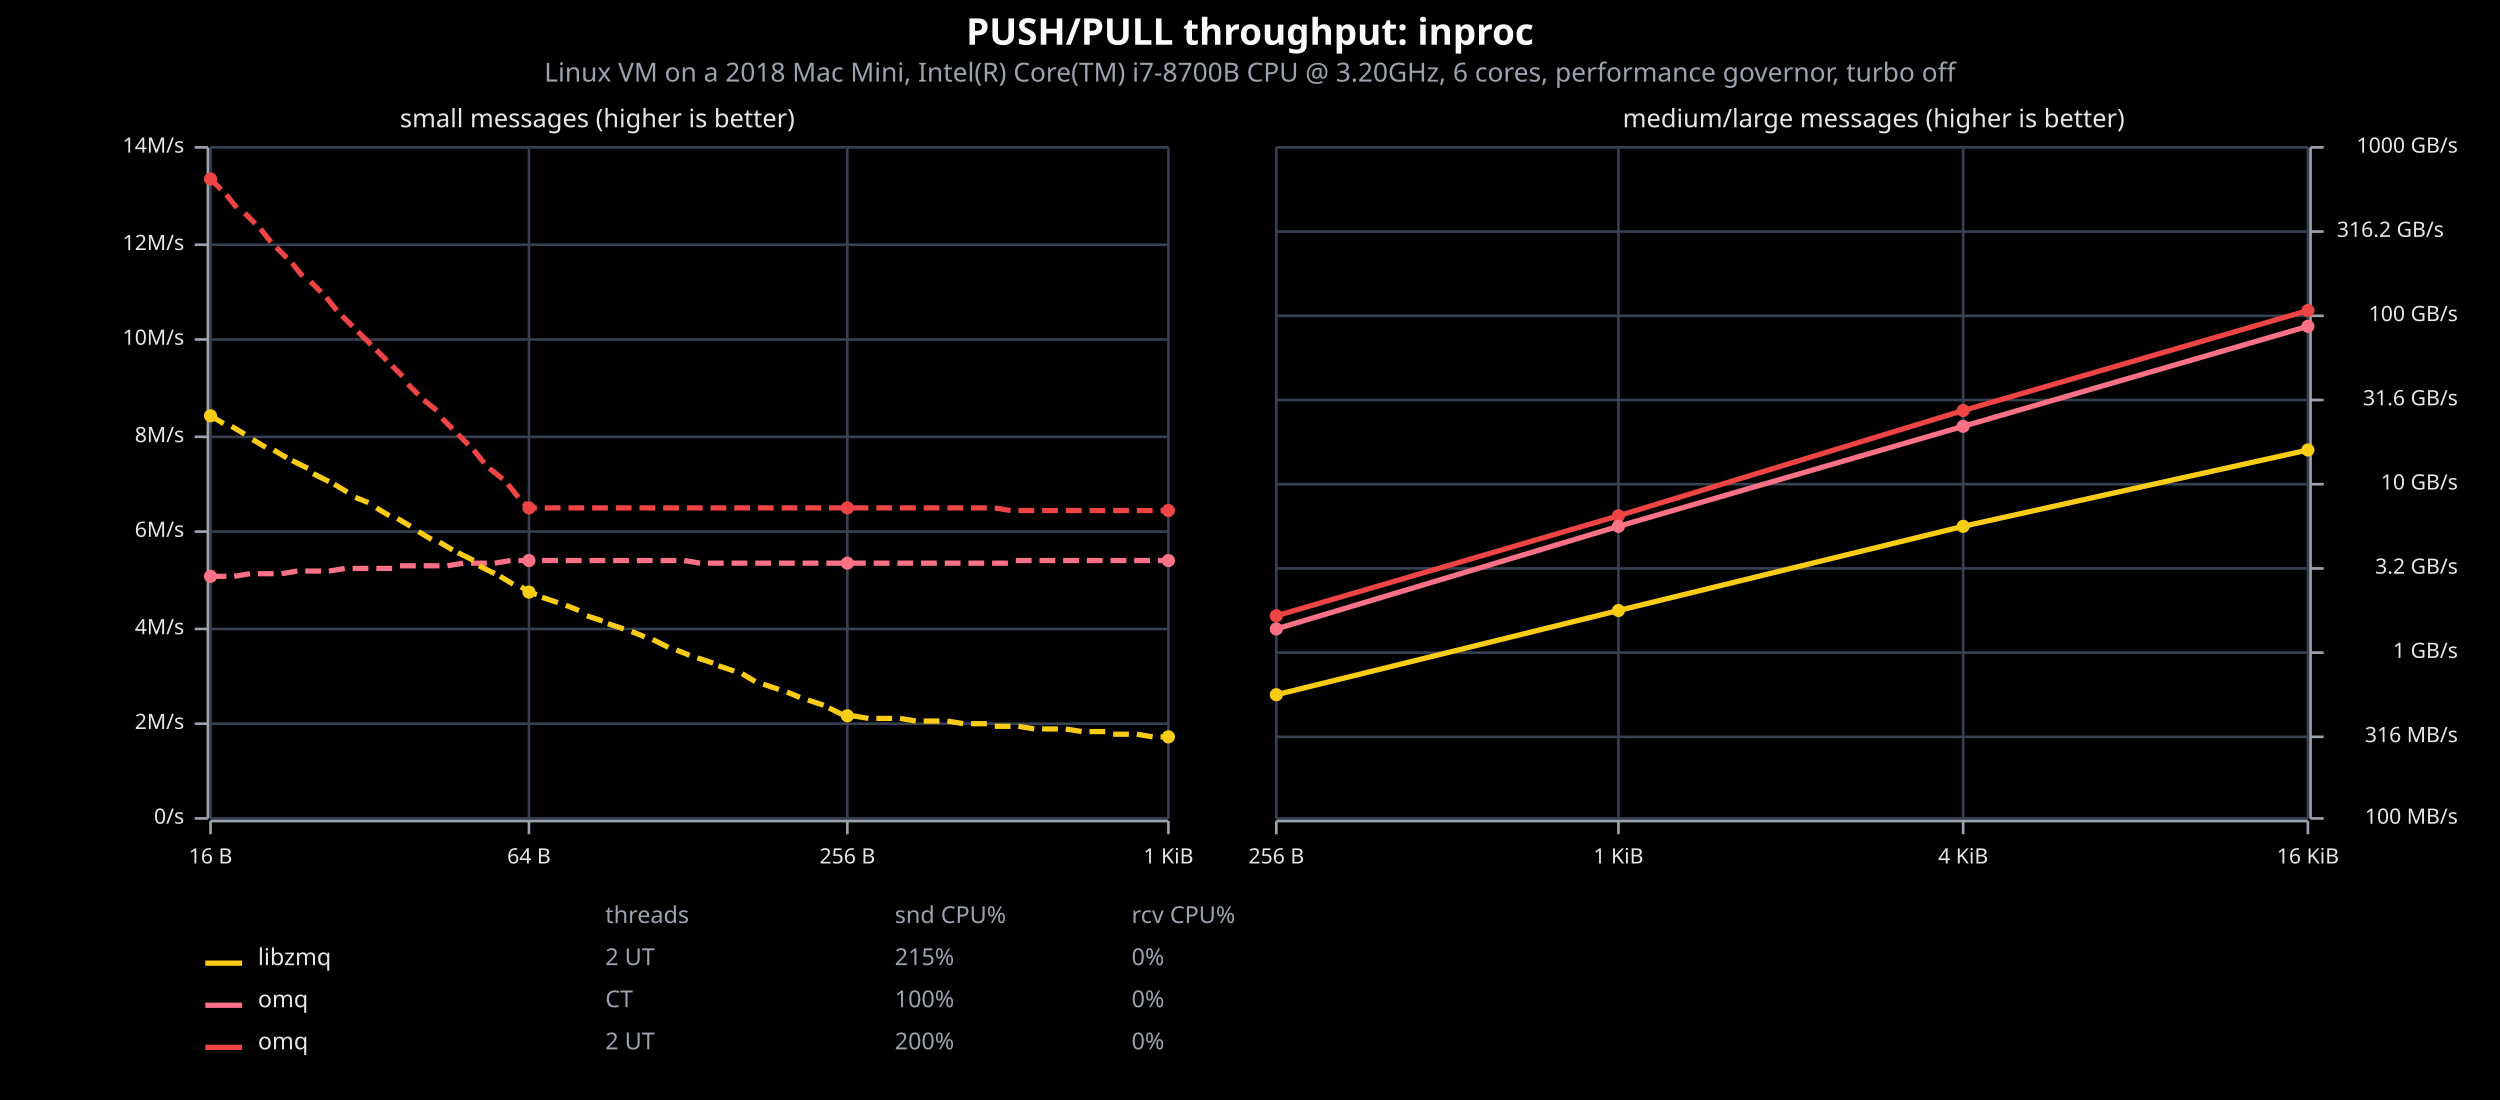
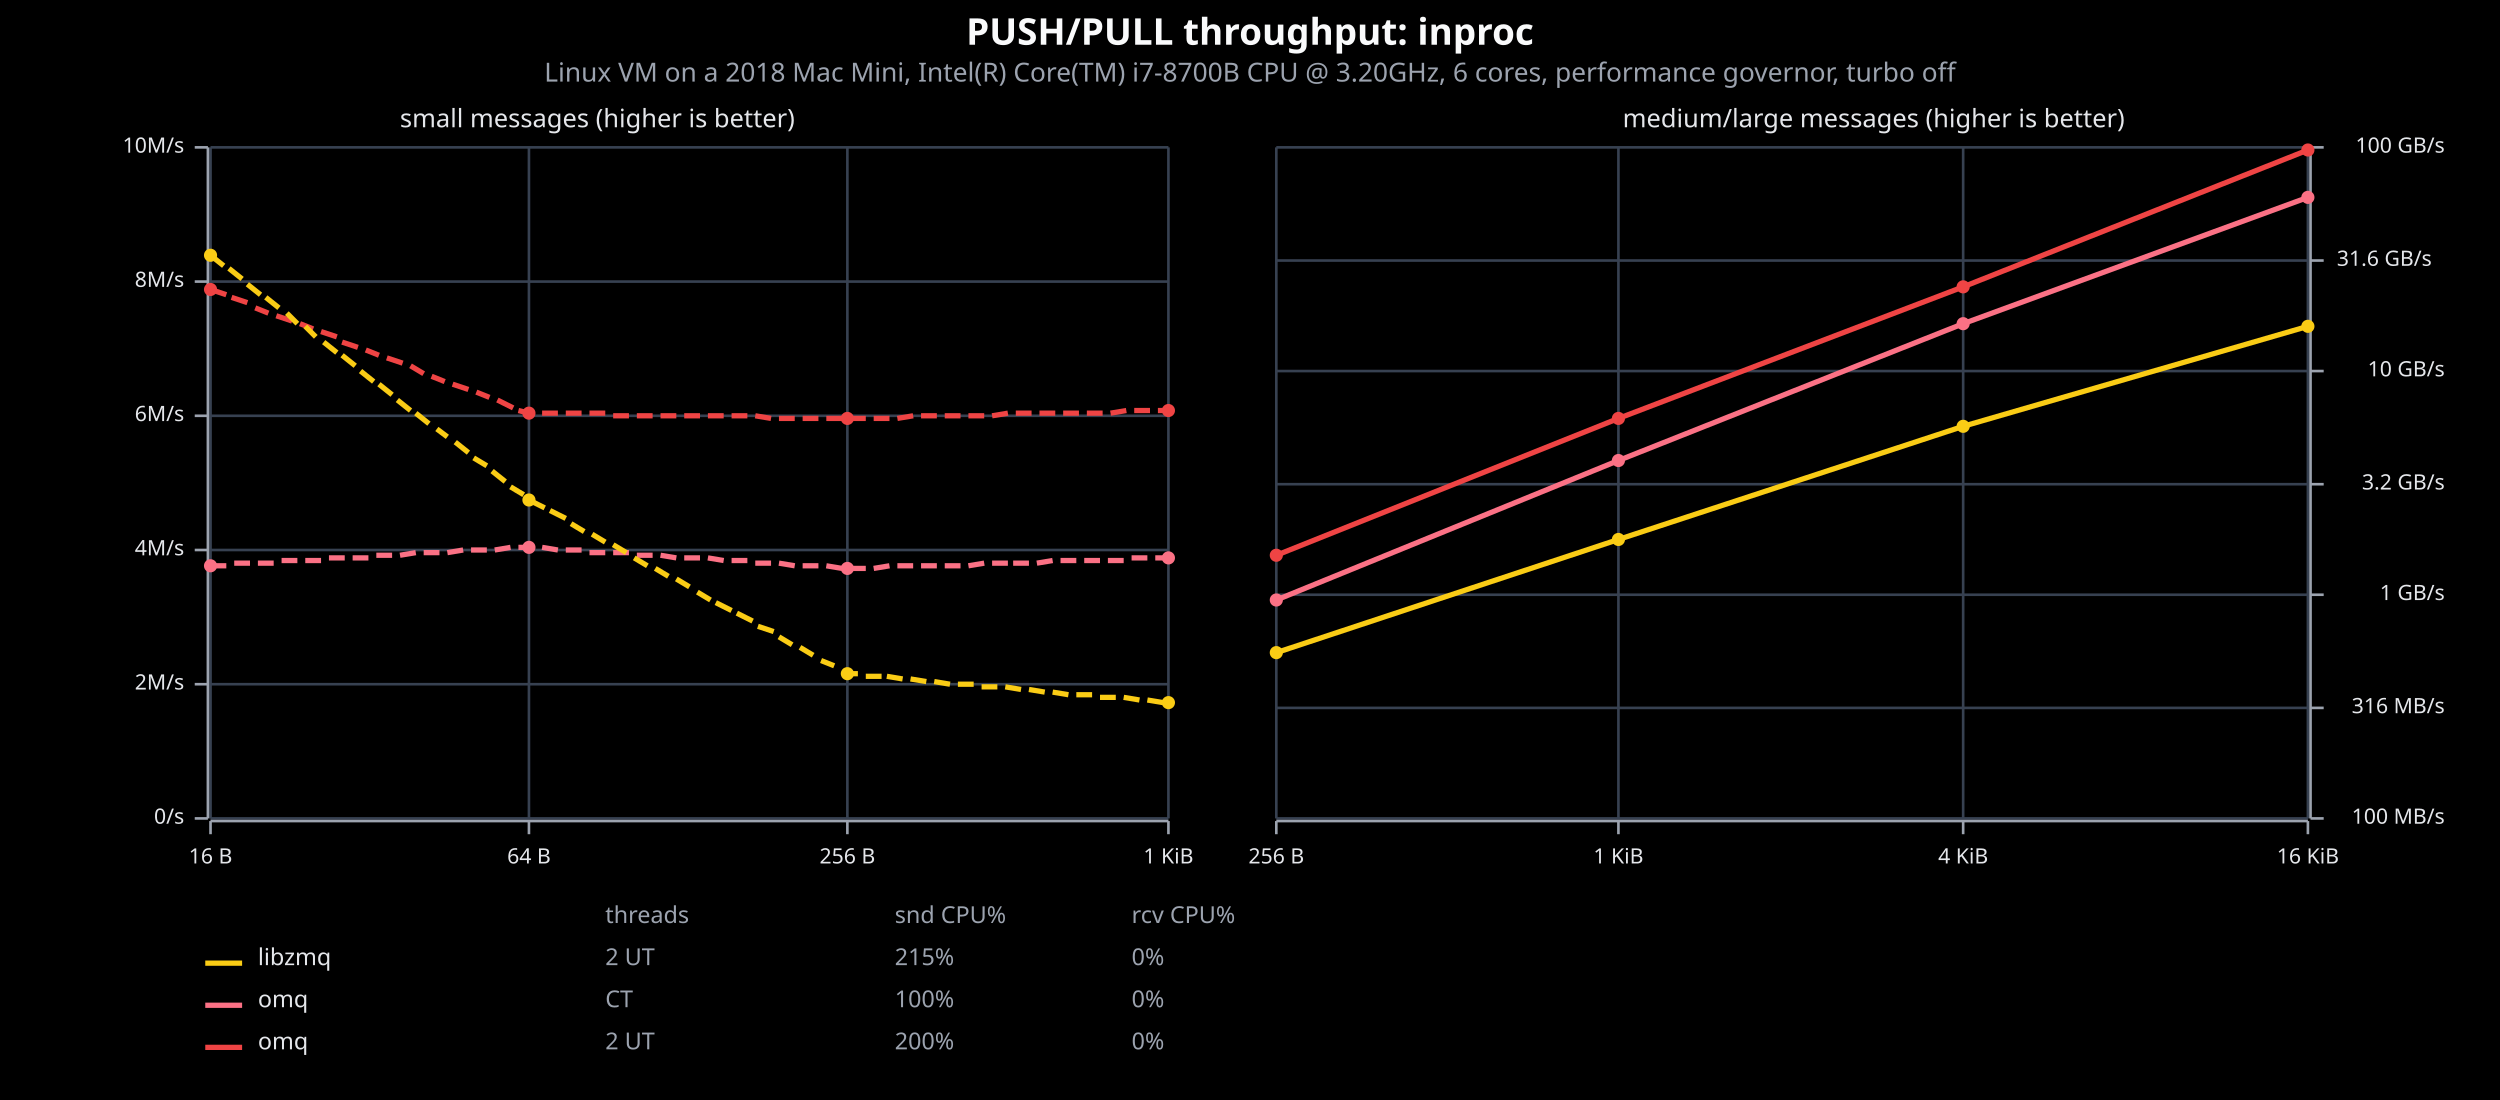
<svg xmlns="http://www.w3.org/2000/svg" viewBox="0 0 950 418" font-family="system-ui, -apple-system, sans-serif">
  <rect x="0" y="0" width="950" height="418" opacity="1" fill="#000000" stroke="none" />
  <text x="475" y="17" text-anchor="middle" font-family="sans-serif" font-size="14" font-weight="bold" fill="#F9FAFB">PUSH/PULL throughput: inproc</text>
  <text x="475" y="31" text-anchor="middle" font-family="sans-serif" font-size="10" fill="#9CA3AF">Linux VM on a 2018 Mac Mini, Intel(R) Core(TM) i7-8700B CPU @ 3.20GHz, 6 cores, performance governor, turbo off</text>
  <text x="227" y="41" dy="0.76em" text-anchor="middle" font-family="sans-serif" font-size="9.677" opacity="1" fill="#E5E7EB">
small messages (higher is better)
</text>
  <line opacity="1" stroke="#374151" stroke-width="1" x1="80" y1="311" x2="80" y2="56" />
  <line opacity="1" stroke="#374151" stroke-width="1" x1="201" y1="311" x2="201" y2="56" />
  <line opacity="1" stroke="#374151" stroke-width="1" x1="322" y1="311" x2="322" y2="56" />
  <line opacity="1" stroke="#374151" stroke-width="1" x1="444" y1="311" x2="444" y2="56" />
  <line opacity="1" stroke="#374151" stroke-width="1" x1="80" y1="311" x2="444" y2="311" />
-   <line opacity="1" stroke="#374151" stroke-width="1" x1="80" y1="275" x2="444" y2="275" />
-   <line opacity="1" stroke="#374151" stroke-width="1" x1="80" y1="239" x2="444" y2="239" />
-   <line opacity="1" stroke="#374151" stroke-width="1" x1="80" y1="202" x2="444" y2="202" />
-   <line opacity="1" stroke="#374151" stroke-width="1" x1="80" y1="166" x2="444" y2="166" />
-   <line opacity="1" stroke="#374151" stroke-width="1" x1="80" y1="129" x2="444" y2="129" />
-   <line opacity="1" stroke="#374151" stroke-width="1" x1="80" y1="93" x2="444" y2="93" />
+   <line opacity="1" stroke="#374151" stroke-width="1" x1="80" y1="260" x2="444" y2="260" />
+   <line opacity="1" stroke="#374151" stroke-width="1" x1="80" y1="209" x2="444" y2="209" />
+   <line opacity="1" stroke="#374151" stroke-width="1" x1="80" y1="158" x2="444" y2="158" />
+   <line opacity="1" stroke="#374151" stroke-width="1" x1="80" y1="107" x2="444" y2="107" />
  <line opacity="1" stroke="#374151" stroke-width="1" x1="80" y1="56" x2="444" y2="56" />
  <polyline fill="none" opacity="1" stroke="#9CA3AF" stroke-width="1" points="79,56 79,311 " />
  <text x="70" y="311" dy="0.5ex" text-anchor="end" font-family="sans-serif" font-size="8.065" opacity="1" fill="#E5E7EB">
0/s
</text>
  <polyline fill="none" opacity="1" stroke="#9CA3AF" stroke-width="1" points="74,311 79,311 " />
-   <text x="70" y="275" dy="0.5ex" text-anchor="end" font-family="sans-serif" font-size="8.065" opacity="1" fill="#E5E7EB">
+   <text x="70" y="260" dy="0.5ex" text-anchor="end" font-family="sans-serif" font-size="8.065" opacity="1" fill="#E5E7EB">
2M/s
</text>
-   <polyline fill="none" opacity="1" stroke="#9CA3AF" stroke-width="1" points="74,275 79,275 " />
-   <text x="70" y="239" dy="0.5ex" text-anchor="end" font-family="sans-serif" font-size="8.065" opacity="1" fill="#E5E7EB">
+   <polyline fill="none" opacity="1" stroke="#9CA3AF" stroke-width="1" points="74,260 79,260 " />
+   <text x="70" y="209" dy="0.5ex" text-anchor="end" font-family="sans-serif" font-size="8.065" opacity="1" fill="#E5E7EB">
4M/s
</text>
-   <polyline fill="none" opacity="1" stroke="#9CA3AF" stroke-width="1" points="74,239 79,239 " />
-   <text x="70" y="202" dy="0.5ex" text-anchor="end" font-family="sans-serif" font-size="8.065" opacity="1" fill="#E5E7EB">
+   <polyline fill="none" opacity="1" stroke="#9CA3AF" stroke-width="1" points="74,209 79,209 " />
+   <text x="70" y="158" dy="0.5ex" text-anchor="end" font-family="sans-serif" font-size="8.065" opacity="1" fill="#E5E7EB">
6M/s
</text>
-   <polyline fill="none" opacity="1" stroke="#9CA3AF" stroke-width="1" points="74,202 79,202 " />
-   <text x="70" y="166" dy="0.5ex" text-anchor="end" font-family="sans-serif" font-size="8.065" opacity="1" fill="#E5E7EB">
+   <polyline fill="none" opacity="1" stroke="#9CA3AF" stroke-width="1" points="74,158 79,158 " />
+   <text x="70" y="107" dy="0.5ex" text-anchor="end" font-family="sans-serif" font-size="8.065" opacity="1" fill="#E5E7EB">
8M/s
</text>
-   <polyline fill="none" opacity="1" stroke="#9CA3AF" stroke-width="1" points="74,166 79,166 " />
-   <text x="70" y="129" dy="0.5ex" text-anchor="end" font-family="sans-serif" font-size="8.065" opacity="1" fill="#E5E7EB">
+   <polyline fill="none" opacity="1" stroke="#9CA3AF" stroke-width="1" points="74,107 79,107 " />
+   <text x="70" y="56" dy="0.5ex" text-anchor="end" font-family="sans-serif" font-size="8.065" opacity="1" fill="#E5E7EB">
10M/s
- </text>
-   <polyline fill="none" opacity="1" stroke="#9CA3AF" stroke-width="1" points="74,129 79,129 " />
-   <text x="70" y="93" dy="0.5ex" text-anchor="end" font-family="sans-serif" font-size="8.065" opacity="1" fill="#E5E7EB">
- 12M/s
- </text>
-   <polyline fill="none" opacity="1" stroke="#9CA3AF" stroke-width="1" points="74,93 79,93 " />
-   <text x="70" y="56" dy="0.5ex" text-anchor="end" font-family="sans-serif" font-size="8.065" opacity="1" fill="#E5E7EB">
- 14M/s
</text>
  <polyline fill="none" opacity="1" stroke="#9CA3AF" stroke-width="1" points="74,56 79,56 " />
  <polyline fill="none" opacity="1" stroke="#9CA3AF" stroke-width="1" points="80,312 444,312 " />
  <text x="80" y="322" dy="0.76em" text-anchor="middle" font-family="sans-serif" font-size="8.065" opacity="1" fill="#E5E7EB">
16 B
</text>
  <polyline fill="none" opacity="1" stroke="#9CA3AF" stroke-width="1" points="80,312 80,317 " />
  <text x="201" y="322" dy="0.76em" text-anchor="middle" font-family="sans-serif" font-size="8.065" opacity="1" fill="#E5E7EB">
64 B
</text>
  <polyline fill="none" opacity="1" stroke="#9CA3AF" stroke-width="1" points="201,312 201,317 " />
  <text x="322" y="322" dy="0.76em" text-anchor="middle" font-family="sans-serif" font-size="8.065" opacity="1" fill="#E5E7EB">
256 B
</text>
  <polyline fill="none" opacity="1" stroke="#9CA3AF" stroke-width="1" points="322,312 322,317 " />
  <text x="444" y="322" dy="0.76em" text-anchor="middle" font-family="sans-serif" font-size="8.065" opacity="1" fill="#E5E7EB">
1 KiB
</text>
  <polyline fill="none" opacity="1" stroke="#9CA3AF" stroke-width="1" points="444,312 444,317 " />
-   <polyline fill="none" opacity="1" stroke="#EF4444" stroke-width="2" points="80,68 84,72 " />
-   <polyline fill="none" opacity="1" stroke="#EF4444" stroke-width="2" points="86,74 90,79 " />
-   <polyline fill="none" opacity="1" stroke="#EF4444" stroke-width="2" points="93,81 97,85 " />
-   <polyline fill="none" opacity="1" stroke="#EF4444" stroke-width="2" points="99,87 103,92 " />
-   <polyline fill="none" opacity="1" stroke="#EF4444" stroke-width="2" points="105,94 109,98 " />
-   <polyline fill="none" opacity="1" stroke="#EF4444" stroke-width="2" points="111,100 115,105 " />
-   <polyline fill="none" opacity="1" stroke="#EF4444" stroke-width="2" points="118,107 122,111 " />
-   <polyline fill="none" opacity="1" stroke="#EF4444" stroke-width="2" points="124,113 128,118 " />
-   <polyline fill="none" opacity="1" stroke="#EF4444" stroke-width="2" points="130,120 134,124 " />
-   <polyline fill="none" opacity="1" stroke="#EF4444" stroke-width="2" points="136,126 141,131 " />
-   <polyline fill="none" opacity="1" stroke="#EF4444" stroke-width="2" points="143,133 147,137 " />
-   <polyline fill="none" opacity="1" stroke="#EF4444" stroke-width="2" points="149,139 153,143 " />
-   <polyline fill="none" opacity="1" stroke="#EF4444" stroke-width="2" points="155,146 159,150 " />
-   <polyline fill="none" opacity="1" stroke="#EF4444" stroke-width="2" points="161,152 166,156 " />
-   <polyline fill="none" opacity="1" stroke="#EF4444" stroke-width="2" points="168,159 172,163 " />
-   <polyline fill="none" opacity="1" stroke="#EF4444" stroke-width="2" points="174,165 178,169 " />
-   <polyline fill="none" opacity="1" stroke="#EF4444" stroke-width="2" points="180,171 184,176 " />
-   <polyline fill="none" opacity="1" stroke="#EF4444" stroke-width="2" points="186,178 191,182 " />
-   <polyline fill="none" opacity="1" stroke="#EF4444" stroke-width="2" points="193,184 197,189 " />
-   <polyline fill="none" opacity="1" stroke="#EF4444" stroke-width="2" points="199,191 201,193 204,193 " />
-   <polyline fill="none" opacity="1" stroke="#EF4444" stroke-width="2" points="207,193 213,193 " />
-   <polyline fill="none" opacity="1" stroke="#EF4444" stroke-width="2" points="216,193 222,193 " />
-   <polyline fill="none" opacity="1" stroke="#EF4444" stroke-width="2" points="225,193 231,193 " />
-   <polyline fill="none" opacity="1" stroke="#EF4444" stroke-width="2" points="234,193 240,193 " />
-   <polyline fill="none" opacity="1" stroke="#EF4444" stroke-width="2" points="243,193 249,193 " />
-   <polyline fill="none" opacity="1" stroke="#EF4444" stroke-width="2" points="252,193 258,193 " />
-   <polyline fill="none" opacity="1" stroke="#EF4444" stroke-width="2" points="261,193 267,193 " />
-   <polyline fill="none" opacity="1" stroke="#EF4444" stroke-width="2" points="270,193 276,193 " />
-   <polyline fill="none" opacity="1" stroke="#EF4444" stroke-width="2" points="279,193 285,193 " />
-   <polyline fill="none" opacity="1" stroke="#EF4444" stroke-width="2" points="288,193 294,193 " />
-   <polyline fill="none" opacity="1" stroke="#EF4444" stroke-width="2" points="297,193 303,193 " />
-   <polyline fill="none" opacity="1" stroke="#EF4444" stroke-width="2" points="306,193 312,193 " />
-   <polyline fill="none" opacity="1" stroke="#EF4444" stroke-width="2" points="315,193 321,193 " />
-   <polyline fill="none" opacity="1" stroke="#EF4444" stroke-width="2" points="324,193 330,193 " />
-   <polyline fill="none" opacity="1" stroke="#EF4444" stroke-width="2" points="333,193 339,193 " />
-   <polyline fill="none" opacity="1" stroke="#EF4444" stroke-width="2" points="342,193 348,193 " />
-   <polyline fill="none" opacity="1" stroke="#EF4444" stroke-width="2" points="351,193 357,193 " />
-   <polyline fill="none" opacity="1" stroke="#EF4444" stroke-width="2" points="360,193 366,193 " />
-   <polyline fill="none" opacity="1" stroke="#EF4444" stroke-width="2" points="369,193 375,193 " />
-   <polyline fill="none" opacity="1" stroke="#EF4444" stroke-width="2" points="378,193 384,194 " />
-   <polyline fill="none" opacity="1" stroke="#EF4444" stroke-width="2" points="387,194 393,194 " />
-   <polyline fill="none" opacity="1" stroke="#EF4444" stroke-width="2" points="396,194 402,194 " />
-   <polyline fill="none" opacity="1" stroke="#EF4444" stroke-width="2" points="405,194 411,194 " />
-   <polyline fill="none" opacity="1" stroke="#EF4444" stroke-width="2" points="414,194 420,194 " />
-   <polyline fill="none" opacity="1" stroke="#EF4444" stroke-width="2" points="423,194 429,194 " />
-   <polyline fill="none" opacity="1" stroke="#EF4444" stroke-width="2" points="432,194 438,194 " />
-   <polyline fill="none" opacity="1" stroke="#EF4444" stroke-width="2" points="441,194 444,194 " />
-   <circle cx="80" cy="68" r="2.5" opacity="1" fill="#EF4444" stroke="none" stroke-width="1" />
-   <circle cx="201" cy="193" r="2.5" opacity="1" fill="#EF4444" stroke="none" stroke-width="1" />
-   <circle cx="322" cy="193" r="2.5" opacity="1" fill="#EF4444" stroke="none" stroke-width="1" />
-   <circle cx="444" cy="194" r="2.5" opacity="1" fill="#EF4444" stroke="none" stroke-width="1" />
-   <polyline fill="none" opacity="1" stroke="#FB7185" stroke-width="2" points="80,219 86,219 " />
-   <polyline fill="none" opacity="1" stroke="#FB7185" stroke-width="2" points="89,219 95,218 " />
-   <polyline fill="none" opacity="1" stroke="#FB7185" stroke-width="2" points="98,218 104,218 " />
-   <polyline fill="none" opacity="1" stroke="#FB7185" stroke-width="2" points="107,218 113,217 " />
-   <polyline fill="none" opacity="1" stroke="#FB7185" stroke-width="2" points="116,217 122,217 " />
-   <polyline fill="none" opacity="1" stroke="#FB7185" stroke-width="2" points="125,217 131,216 " />
-   <polyline fill="none" opacity="1" stroke="#FB7185" stroke-width="2" points="134,216 140,216 " />
-   <polyline fill="none" opacity="1" stroke="#FB7185" stroke-width="2" points="143,216 149,216 " />
-   <polyline fill="none" opacity="1" stroke="#FB7185" stroke-width="2" points="152,215 158,215 " />
-   <polyline fill="none" opacity="1" stroke="#FB7185" stroke-width="2" points="161,215 167,215 " />
-   <polyline fill="none" opacity="1" stroke="#FB7185" stroke-width="2" points="170,215 176,214 " />
-   <polyline fill="none" opacity="1" stroke="#FB7185" stroke-width="2" points="179,214 185,214 " />
-   <polyline fill="none" opacity="1" stroke="#FB7185" stroke-width="2" points="188,214 194,213 " />
-   <polyline fill="none" opacity="1" stroke="#FB7185" stroke-width="2" points="197,213 201,213 203,213 " />
-   <polyline fill="none" opacity="1" stroke="#FB7185" stroke-width="2" points="206,213 212,213 " />
-   <polyline fill="none" opacity="1" stroke="#FB7185" stroke-width="2" points="215,213 221,213 " />
-   <polyline fill="none" opacity="1" stroke="#FB7185" stroke-width="2" points="224,213 230,213 " />
-   <polyline fill="none" opacity="1" stroke="#FB7185" stroke-width="2" points="233,213 239,213 " />
-   <polyline fill="none" opacity="1" stroke="#FB7185" stroke-width="2" points="242,213 248,213 " />
-   <polyline fill="none" opacity="1" stroke="#FB7185" stroke-width="2" points="251,213 257,213 " />
-   <polyline fill="none" opacity="1" stroke="#FB7185" stroke-width="2" points="260,213 266,214 " />
-   <polyline fill="none" opacity="1" stroke="#FB7185" stroke-width="2" points="269,214 275,214 " />
-   <polyline fill="none" opacity="1" stroke="#FB7185" stroke-width="2" points="278,214 284,214 " />
+   <polyline fill="none" opacity="1" stroke="#EF4444" stroke-width="2" points="80,110 86,112 " />
+   <polyline fill="none" opacity="1" stroke="#EF4444" stroke-width="2" points="88,113 94,115 " />
+   <polyline fill="none" opacity="1" stroke="#EF4444" stroke-width="2" points="97,117 102,119 " />
+   <polyline fill="none" opacity="1" stroke="#EF4444" stroke-width="2" points="105,120 111,122 " />
+   <polyline fill="none" opacity="1" stroke="#EF4444" stroke-width="2" points="114,123 119,125 " />
+   <polyline fill="none" opacity="1" stroke="#EF4444" stroke-width="2" points="122,126 128,128 " />
+   <polyline fill="none" opacity="1" stroke="#EF4444" stroke-width="2" points="130,130 136,132 " />
+   <polyline fill="none" opacity="1" stroke="#EF4444" stroke-width="2" points="139,133 144,135 " />
+   <polyline fill="none" opacity="1" stroke="#EF4444" stroke-width="2" points="147,136 153,138 " />
+   <polyline fill="none" opacity="1" stroke="#EF4444" stroke-width="2" points="156,139 161,142 " />
+   <polyline fill="none" opacity="1" stroke="#EF4444" stroke-width="2" points="164,143 169,145 " />
+   <polyline fill="none" opacity="1" stroke="#EF4444" stroke-width="2" points="172,146 178,148 " />
+   <polyline fill="none" opacity="1" stroke="#EF4444" stroke-width="2" points="181,149 186,151 " />
+   <polyline fill="none" opacity="1" stroke="#EF4444" stroke-width="2" points="189,152 195,155 " />
+   <polyline fill="none" opacity="1" stroke="#EF4444" stroke-width="2" points="197,156 201,157 203,157 " />
+   <polyline fill="none" opacity="1" stroke="#EF4444" stroke-width="2" points="206,157 212,157 " />
+   <polyline fill="none" opacity="1" stroke="#EF4444" stroke-width="2" points="215,157 221,157 " />
+   <polyline fill="none" opacity="1" stroke="#EF4444" stroke-width="2" points="224,157 230,157 " />
+   <polyline fill="none" opacity="1" stroke="#EF4444" stroke-width="2" points="233,158 239,158 " />
+   <polyline fill="none" opacity="1" stroke="#EF4444" stroke-width="2" points="242,158 248,158 " />
+   <polyline fill="none" opacity="1" stroke="#EF4444" stroke-width="2" points="251,158 257,158 " />
+   <polyline fill="none" opacity="1" stroke="#EF4444" stroke-width="2" points="260,158 266,158 " />
+   <polyline fill="none" opacity="1" stroke="#EF4444" stroke-width="2" points="269,158 275,158 " />
+   <polyline fill="none" opacity="1" stroke="#EF4444" stroke-width="2" points="278,158 284,158 " />
+   <polyline fill="none" opacity="1" stroke="#EF4444" stroke-width="2" points="287,158 293,159 " />
+   <polyline fill="none" opacity="1" stroke="#EF4444" stroke-width="2" points="296,159 302,159 " />
+   <polyline fill="none" opacity="1" stroke="#EF4444" stroke-width="2" points="305,159 311,159 " />
+   <polyline fill="none" opacity="1" stroke="#EF4444" stroke-width="2" points="314,159 320,159 " />
+   <polyline fill="none" opacity="1" stroke="#EF4444" stroke-width="2" points="323,159 329,159 " />
+   <polyline fill="none" opacity="1" stroke="#EF4444" stroke-width="2" points="332,159 338,159 " />
+   <polyline fill="none" opacity="1" stroke="#EF4444" stroke-width="2" points="341,159 347,158 " />
+   <polyline fill="none" opacity="1" stroke="#EF4444" stroke-width="2" points="350,158 356,158 " />
+   <polyline fill="none" opacity="1" stroke="#EF4444" stroke-width="2" points="359,158 365,158 " />
+   <polyline fill="none" opacity="1" stroke="#EF4444" stroke-width="2" points="368,158 374,158 " />
+   <polyline fill="none" opacity="1" stroke="#EF4444" stroke-width="2" points="377,158 383,157 " />
+   <polyline fill="none" opacity="1" stroke="#EF4444" stroke-width="2" points="386,157 392,157 " />
+   <polyline fill="none" opacity="1" stroke="#EF4444" stroke-width="2" points="395,157 401,157 " />
+   <polyline fill="none" opacity="1" stroke="#EF4444" stroke-width="2" points="404,157 410,157 " />
+   <polyline fill="none" opacity="1" stroke="#EF4444" stroke-width="2" points="413,157 419,157 " />
+   <polyline fill="none" opacity="1" stroke="#EF4444" stroke-width="2" points="422,157 428,156 " />
+   <polyline fill="none" opacity="1" stroke="#EF4444" stroke-width="2" points="431,156 437,156 " />
+   <polyline fill="none" opacity="1" stroke="#EF4444" stroke-width="2" points="440,156 444,156 " />
+   <circle cx="80" cy="110" r="2.5" opacity="1" fill="#EF4444" stroke="none" stroke-width="1" />
+   <circle cx="201" cy="157" r="2.5" opacity="1" fill="#EF4444" stroke="none" stroke-width="1" />
+   <circle cx="322" cy="159" r="2.5" opacity="1" fill="#EF4444" stroke="none" stroke-width="1" />
+   <circle cx="444" cy="156" r="2.5" opacity="1" fill="#EF4444" stroke="none" stroke-width="1" />
+   <polyline fill="none" opacity="1" stroke="#FB7185" stroke-width="2" points="80,215 86,215 " />
+   <polyline fill="none" opacity="1" stroke="#FB7185" stroke-width="2" points="89,214 95,214 " />
+   <polyline fill="none" opacity="1" stroke="#FB7185" stroke-width="2" points="98,214 104,214 " />
+   <polyline fill="none" opacity="1" stroke="#FB7185" stroke-width="2" points="107,213 113,213 " />
+   <polyline fill="none" opacity="1" stroke="#FB7185" stroke-width="2" points="116,213 122,213 " />
+   <polyline fill="none" opacity="1" stroke="#FB7185" stroke-width="2" points="125,212 131,212 " />
+   <polyline fill="none" opacity="1" stroke="#FB7185" stroke-width="2" points="134,212 140,212 " />
+   <polyline fill="none" opacity="1" stroke="#FB7185" stroke-width="2" points="143,211 149,211 " />
+   <polyline fill="none" opacity="1" stroke="#FB7185" stroke-width="2" points="152,211 158,210 " />
+   <polyline fill="none" opacity="1" stroke="#FB7185" stroke-width="2" points="161,210 167,210 " />
+   <polyline fill="none" opacity="1" stroke="#FB7185" stroke-width="2" points="170,210 176,209 " />
+   <polyline fill="none" opacity="1" stroke="#FB7185" stroke-width="2" points="179,209 185,209 " />
+   <polyline fill="none" opacity="1" stroke="#FB7185" stroke-width="2" points="188,209 194,208 " />
+   <polyline fill="none" opacity="1" stroke="#FB7185" stroke-width="2" points="197,208 201,208 203,208 " />
+   <polyline fill="none" opacity="1" stroke="#FB7185" stroke-width="2" points="206,208 212,209 " />
+   <polyline fill="none" opacity="1" stroke="#FB7185" stroke-width="2" points="215,209 221,209 " />
+   <polyline fill="none" opacity="1" stroke="#FB7185" stroke-width="2" points="224,210 230,210 " />
+   <polyline fill="none" opacity="1" stroke="#FB7185" stroke-width="2" points="233,210 239,210 " />
+   <polyline fill="none" opacity="1" stroke="#FB7185" stroke-width="2" points="242,211 248,211 " />
+   <polyline fill="none" opacity="1" stroke="#FB7185" stroke-width="2" points="251,211 257,212 " />
+   <polyline fill="none" opacity="1" stroke="#FB7185" stroke-width="2" points="260,212 266,212 " />
+   <polyline fill="none" opacity="1" stroke="#FB7185" stroke-width="2" points="269,212 275,213 " />
+   <polyline fill="none" opacity="1" stroke="#FB7185" stroke-width="2" points="278,213 284,213 " />
  <polyline fill="none" opacity="1" stroke="#FB7185" stroke-width="2" points="287,214 293,214 " />
-   <polyline fill="none" opacity="1" stroke="#FB7185" stroke-width="2" points="296,214 302,214 " />
-   <polyline fill="none" opacity="1" stroke="#FB7185" stroke-width="2" points="305,214 311,214 " />
-   <polyline fill="none" opacity="1" stroke="#FB7185" stroke-width="2" points="314,214 320,214 " />
-   <polyline fill="none" opacity="1" stroke="#FB7185" stroke-width="2" points="323,214 329,214 " />
-   <polyline fill="none" opacity="1" stroke="#FB7185" stroke-width="2" points="332,214 338,214 " />
-   <polyline fill="none" opacity="1" stroke="#FB7185" stroke-width="2" points="341,214 347,214 " />
-   <polyline fill="none" opacity="1" stroke="#FB7185" stroke-width="2" points="350,214 356,214 " />
-   <polyline fill="none" opacity="1" stroke="#FB7185" stroke-width="2" points="359,214 365,214 " />
-   <polyline fill="none" opacity="1" stroke="#FB7185" stroke-width="2" points="368,214 374,214 " />
+   <polyline fill="none" opacity="1" stroke="#FB7185" stroke-width="2" points="296,214 302,215 " />
+   <polyline fill="none" opacity="1" stroke="#FB7185" stroke-width="2" points="305,215 311,215 " />
+   <polyline fill="none" opacity="1" stroke="#FB7185" stroke-width="2" points="314,215 320,216 " />
+   <polyline fill="none" opacity="1" stroke="#FB7185" stroke-width="2" points="323,216 329,216 " />
+   <polyline fill="none" opacity="1" stroke="#FB7185" stroke-width="2" points="332,216 338,215 " />
+   <polyline fill="none" opacity="1" stroke="#FB7185" stroke-width="2" points="341,215 347,215 " />
+   <polyline fill="none" opacity="1" stroke="#FB7185" stroke-width="2" points="350,215 356,215 " />
+   <polyline fill="none" opacity="1" stroke="#FB7185" stroke-width="2" points="359,215 365,215 " />
+   <polyline fill="none" opacity="1" stroke="#FB7185" stroke-width="2" points="368,215 374,214 " />
  <polyline fill="none" opacity="1" stroke="#FB7185" stroke-width="2" points="377,214 383,214 " />
-   <polyline fill="none" opacity="1" stroke="#FB7185" stroke-width="2" points="386,213 392,213 " />
-   <polyline fill="none" opacity="1" stroke="#FB7185" stroke-width="2" points="395,213 401,213 " />
-   <polyline fill="none" opacity="1" stroke="#FB7185" stroke-width="2" points="404,213 410,213 " />
-   <polyline fill="none" opacity="1" stroke="#FB7185" stroke-width="2" points="413,213 419,213 " />
-   <polyline fill="none" opacity="1" stroke="#FB7185" stroke-width="2" points="422,213 428,213 " />
-   <polyline fill="none" opacity="1" stroke="#FB7185" stroke-width="2" points="431,213 437,213 " />
-   <polyline fill="none" opacity="1" stroke="#FB7185" stroke-width="2" points="440,213 444,213 " />
-   <circle cx="80" cy="219" r="2.5" opacity="1" fill="#FB7185" stroke="none" stroke-width="1" />
-   <circle cx="201" cy="213" r="2.5" opacity="1" fill="#FB7185" stroke="none" stroke-width="1" />
-   <circle cx="322" cy="214" r="2.5" opacity="1" fill="#FB7185" stroke="none" stroke-width="1" />
-   <circle cx="444" cy="213" r="2.5" opacity="1" fill="#FB7185" stroke="none" stroke-width="1" />
-   <polyline fill="none" opacity="1" stroke="#FACC15" stroke-width="2" points="80,158 85,161 " />
-   <polyline fill="none" opacity="1" stroke="#FACC15" stroke-width="2" points="88,162 93,165 " />
-   <polyline fill="none" opacity="1" stroke="#FACC15" stroke-width="2" points="96,167 101,170 " />
-   <polyline fill="none" opacity="1" stroke="#FACC15" stroke-width="2" points="104,171 109,174 " />
-   <polyline fill="none" opacity="1" stroke="#FACC15" stroke-width="2" points="111,175 117,178 " />
-   <polyline fill="none" opacity="1" stroke="#FACC15" stroke-width="2" points="119,180 125,183 " />
-   <polyline fill="none" opacity="1" stroke="#FACC15" stroke-width="2" points="127,184 132,187 " />
-   <polyline fill="none" opacity="1" stroke="#FACC15" stroke-width="2" points="135,189 140,191 " />
-   <polyline fill="none" opacity="1" stroke="#FACC15" stroke-width="2" points="143,193 148,196 " />
-   <polyline fill="none" opacity="1" stroke="#FACC15" stroke-width="2" points="151,197 156,200 " />
-   <polyline fill="none" opacity="1" stroke="#FACC15" stroke-width="2" points="159,202 164,205 " />
-   <polyline fill="none" opacity="1" stroke="#FACC15" stroke-width="2" points="167,206 172,209 " />
-   <polyline fill="none" opacity="1" stroke="#FACC15" stroke-width="2" points="174,210 180,213 " />
-   <polyline fill="none" opacity="1" stroke="#FACC15" stroke-width="2" points="182,215 188,218 " />
-   <polyline fill="none" opacity="1" stroke="#FACC15" stroke-width="2" points="190,219 195,222 " />
-   <polyline fill="none" opacity="1" stroke="#FACC15" stroke-width="2" points="198,223 201,225 204,226 " />
-   <polyline fill="none" opacity="1" stroke="#FACC15" stroke-width="2" points="206,227 212,229 " />
-   <polyline fill="none" opacity="1" stroke="#FACC15" stroke-width="2" points="215,230 220,232 " />
-   <polyline fill="none" opacity="1" stroke="#FACC15" stroke-width="2" points="223,234 229,236 " />
-   <polyline fill="none" opacity="1" stroke="#FACC15" stroke-width="2" points="231,237 237,239 " />
-   <polyline fill="none" opacity="1" stroke="#FACC15" stroke-width="2" points="240,240 245,242 " />
-   <polyline fill="none" opacity="1" stroke="#FACC15" stroke-width="2" points="248,243 254,246 " />
-   <polyline fill="none" opacity="1" stroke="#FACC15" stroke-width="2" points="257,247 262,249 " />
-   <polyline fill="none" opacity="1" stroke="#FACC15" stroke-width="2" points="265,250 271,252 " />
-   <polyline fill="none" opacity="1" stroke="#FACC15" stroke-width="2" points="273,253 279,255 " />
-   <polyline fill="none" opacity="1" stroke="#FACC15" stroke-width="2" points="282,256 287,259 " />
-   <polyline fill="none" opacity="1" stroke="#FACC15" stroke-width="2" points="290,260 296,262 " />
-   <polyline fill="none" opacity="1" stroke="#FACC15" stroke-width="2" points="299,263 304,265 " />
-   <polyline fill="none" opacity="1" stroke="#FACC15" stroke-width="2" points="307,266 313,268 " />
-   <polyline fill="none" opacity="1" stroke="#FACC15" stroke-width="2" points="315,269 321,272 " />
-   <polyline fill="none" opacity="1" stroke="#FACC15" stroke-width="2" points="324,272 330,273 " />
-   <polyline fill="none" opacity="1" stroke="#FACC15" stroke-width="2" points="333,273 339,273 " />
-   <polyline fill="none" opacity="1" stroke="#FACC15" stroke-width="2" points="342,273 348,274 " />
-   <polyline fill="none" opacity="1" stroke="#FACC15" stroke-width="2" points="351,274 357,274 " />
-   <polyline fill="none" opacity="1" stroke="#FACC15" stroke-width="2" points="360,274 366,275 " />
-   <polyline fill="none" opacity="1" stroke="#FACC15" stroke-width="2" points="369,275 375,275 " />
-   <polyline fill="none" opacity="1" stroke="#FACC15" stroke-width="2" points="378,276 384,276 " />
-   <polyline fill="none" opacity="1" stroke="#FACC15" stroke-width="2" points="387,276 393,277 " />
-   <polyline fill="none" opacity="1" stroke="#FACC15" stroke-width="2" points="396,277 402,277 " />
-   <polyline fill="none" opacity="1" stroke="#FACC15" stroke-width="2" points="405,277 411,278 " />
-   <polyline fill="none" opacity="1" stroke="#FACC15" stroke-width="2" points="414,278 420,278 " />
-   <polyline fill="none" opacity="1" stroke="#FACC15" stroke-width="2" points="423,279 429,279 " />
-   <polyline fill="none" opacity="1" stroke="#FACC15" stroke-width="2" points="432,279 438,280 " />
-   <polyline fill="none" opacity="1" stroke="#FACC15" stroke-width="2" points="441,280 444,280 " />
-   <circle cx="80" cy="158" r="2.5" opacity="1" fill="#FACC15" stroke="none" stroke-width="1" />
-   <circle cx="201" cy="225" r="2.5" opacity="1" fill="#FACC15" stroke="none" stroke-width="1" />
-   <circle cx="322" cy="272" r="2.5" opacity="1" fill="#FACC15" stroke="none" stroke-width="1" />
-   <circle cx="444" cy="280" r="2.5" opacity="1" fill="#FACC15" stroke="none" stroke-width="1" />
+   <polyline fill="none" opacity="1" stroke="#FB7185" stroke-width="2" points="385,214 391,214 " />
+   <polyline fill="none" opacity="1" stroke="#FB7185" stroke-width="2" points="394,214 400,213 " />
+   <polyline fill="none" opacity="1" stroke="#FB7185" stroke-width="2" points="403,213 409,213 " />
+   <polyline fill="none" opacity="1" stroke="#FB7185" stroke-width="2" points="412,213 418,213 " />
+   <polyline fill="none" opacity="1" stroke="#FB7185" stroke-width="2" points="421,213 427,213 " />
+   <polyline fill="none" opacity="1" stroke="#FB7185" stroke-width="2" points="430,212 436,212 " />
+   <polyline fill="none" opacity="1" stroke="#FB7185" stroke-width="2" points="439,212 444,212 " />
+   <circle cx="80" cy="215" r="2.5" opacity="1" fill="#FB7185" stroke="none" stroke-width="1" />
+   <circle cx="201" cy="208" r="2.5" opacity="1" fill="#FB7185" stroke="none" stroke-width="1" />
+   <circle cx="322" cy="216" r="2.5" opacity="1" fill="#FB7185" stroke="none" stroke-width="1" />
+   <circle cx="444" cy="212" r="2.5" opacity="1" fill="#FB7185" stroke="none" stroke-width="1" />
+   <polyline fill="none" opacity="1" stroke="#FACC15" stroke-width="2" points="80,97 85,101 " />
+   <polyline fill="none" opacity="1" stroke="#FACC15" stroke-width="2" points="87,102 92,106 " />
+   <polyline fill="none" opacity="1" stroke="#FACC15" stroke-width="2" points="94,108 99,112 " />
+   <polyline fill="none" opacity="1" stroke="#FACC15" stroke-width="2" points="101,113 106,117 " />
+   <polyline fill="none" opacity="1" stroke="#FACC15" stroke-width="2" points="109,119 113,123 " />
+   <polyline fill="none" opacity="1" stroke="#FACC15" stroke-width="2" points="116,124 120,128 " />
+   <polyline fill="none" opacity="1" stroke="#FACC15" stroke-width="2" points="123,130 128,134 " />
+   <polyline fill="none" opacity="1" stroke="#FACC15" stroke-width="2" points="130,135 135,139 " />
+   <polyline fill="none" opacity="1" stroke="#FACC15" stroke-width="2" points="137,141 142,145 " />
+   <polyline fill="none" opacity="1" stroke="#FACC15" stroke-width="2" points="144,146 149,150 " />
+   <polyline fill="none" opacity="1" stroke="#FACC15" stroke-width="2" points="151,152 156,156 " />
+   <polyline fill="none" opacity="1" stroke="#FACC15" stroke-width="2" points="158,157 163,161 " />
+   <polyline fill="none" opacity="1" stroke="#FACC15" stroke-width="2" points="166,163 170,166 " />
+   <polyline fill="none" opacity="1" stroke="#FACC15" stroke-width="2" points="173,168 178,172 " />
+   <polyline fill="none" opacity="1" stroke="#FACC15" stroke-width="2" points="180,174 185,177 " />
+   <polyline fill="none" opacity="1" stroke="#FACC15" stroke-width="2" points="187,179 192,183 " />
+   <polyline fill="none" opacity="1" stroke="#FACC15" stroke-width="2" points="194,185 199,188 " />
+   <polyline fill="none" opacity="1" stroke="#FACC15" stroke-width="2" points="201,190 207,193 " />
+   <polyline fill="none" opacity="1" stroke="#FACC15" stroke-width="2" points="209,194 215,197 " />
+   <polyline fill="none" opacity="1" stroke="#FACC15" stroke-width="2" points="217,199 222,202 " />
+   <polyline fill="none" opacity="1" stroke="#FACC15" stroke-width="2" points="225,203 230,206 " />
+   <polyline fill="none" opacity="1" stroke="#FACC15" stroke-width="2" points="233,207 238,210 " />
+   <polyline fill="none" opacity="1" stroke="#FACC15" stroke-width="2" points="241,212 246,215 " />
+   <polyline fill="none" opacity="1" stroke="#FACC15" stroke-width="2" points="249,216 254,219 " />
+   <polyline fill="none" opacity="1" stroke="#FACC15" stroke-width="2" points="257,220 262,223 " />
+   <polyline fill="none" opacity="1" stroke="#FACC15" stroke-width="2" points="265,225 270,228 " />
+   <polyline fill="none" opacity="1" stroke="#FACC15" stroke-width="2" points="272,229 278,232 " />
+   <polyline fill="none" opacity="1" stroke="#FACC15" stroke-width="2" points="280,233 286,236 " />
+   <polyline fill="none" opacity="1" stroke="#FACC15" stroke-width="2" points="288,238 294,240 " />
+   <polyline fill="none" opacity="1" stroke="#FACC15" stroke-width="2" points="296,242 301,245 " />
+   <polyline fill="none" opacity="1" stroke="#FACC15" stroke-width="2" points="304,246 309,249 " />
+   <polyline fill="none" opacity="1" stroke="#FACC15" stroke-width="2" points="312,251 317,253 " />
+   <polyline fill="none" opacity="1" stroke="#FACC15" stroke-width="2" points="320,255 322,256 326,256 " />
+   <polyline fill="none" opacity="1" stroke="#FACC15" stroke-width="2" points="329,257 335,257 " />
+   <polyline fill="none" opacity="1" stroke="#FACC15" stroke-width="2" points="337,257 343,258 " />
+   <polyline fill="none" opacity="1" stroke="#FACC15" stroke-width="2" points="346,258 352,259 " />
+   <polyline fill="none" opacity="1" stroke="#FACC15" stroke-width="2" points="355,259 361,260 " />
+   <polyline fill="none" opacity="1" stroke="#FACC15" stroke-width="2" points="364,260 370,260 " />
+   <polyline fill="none" opacity="1" stroke="#FACC15" stroke-width="2" points="373,261 379,261 " />
+   <polyline fill="none" opacity="1" stroke="#FACC15" stroke-width="2" points="382,261 388,262 " />
+   <polyline fill="none" opacity="1" stroke="#FACC15" stroke-width="2" points="391,262 397,263 " />
+   <polyline fill="none" opacity="1" stroke="#FACC15" stroke-width="2" points="400,263 406,264 " />
+   <polyline fill="none" opacity="1" stroke="#FACC15" stroke-width="2" points="409,264 415,264 " />
+   <polyline fill="none" opacity="1" stroke="#FACC15" stroke-width="2" points="418,265 424,265 " />
+   <polyline fill="none" opacity="1" stroke="#FACC15" stroke-width="2" points="427,265 433,266 " />
+   <polyline fill="none" opacity="1" stroke="#FACC15" stroke-width="2" points="436,266 442,267 " />
+   <circle cx="80" cy="97" r="2.5" opacity="1" fill="#FACC15" stroke="none" stroke-width="1" />
+   <circle cx="201" cy="190" r="2.5" opacity="1" fill="#FACC15" stroke="none" stroke-width="1" />
+   <circle cx="322" cy="256" r="2.5" opacity="1" fill="#FACC15" stroke="none" stroke-width="1" />
+   <circle cx="444" cy="267" r="2.5" opacity="1" fill="#FACC15" stroke="none" stroke-width="1" />
  <text x="712" y="41" dy="0.76em" text-anchor="middle" font-family="sans-serif" font-size="9.677" opacity="1" fill="#E5E7EB">
medium/large messages (higher is better)
</text>
  <line opacity="1" stroke="#374151" stroke-width="1" x1="485" y1="311" x2="485" y2="56" />
  <line opacity="1" stroke="#374151" stroke-width="1" x1="615" y1="311" x2="615" y2="56" />
  <line opacity="1" stroke="#374151" stroke-width="1" x1="746" y1="311" x2="746" y2="56" />
  <line opacity="1" stroke="#374151" stroke-width="1" x1="877" y1="311" x2="877" y2="56" />
  <line opacity="1" stroke="#374151" stroke-width="1" x1="485" y1="311" x2="877" y2="311" />
-   <line opacity="1" stroke="#374151" stroke-width="1" x1="485" y1="280" x2="877" y2="280" />
-   <line opacity="1" stroke="#374151" stroke-width="1" x1="485" y1="248" x2="877" y2="248" />
-   <line opacity="1" stroke="#374151" stroke-width="1" x1="485" y1="216" x2="877" y2="216" />
+   <line opacity="1" stroke="#374151" stroke-width="1" x1="485" y1="269" x2="877" y2="269" />
+   <line opacity="1" stroke="#374151" stroke-width="1" x1="485" y1="226" x2="877" y2="226" />
  <line opacity="1" stroke="#374151" stroke-width="1" x1="485" y1="184" x2="877" y2="184" />
-   <line opacity="1" stroke="#374151" stroke-width="1" x1="485" y1="152" x2="877" y2="152" />
-   <line opacity="1" stroke="#374151" stroke-width="1" x1="485" y1="120" x2="877" y2="120" />
-   <line opacity="1" stroke="#374151" stroke-width="1" x1="485" y1="88" x2="877" y2="88" />
+   <line opacity="1" stroke="#374151" stroke-width="1" x1="485" y1="141" x2="877" y2="141" />
+   <line opacity="1" stroke="#374151" stroke-width="1" x1="485" y1="99" x2="877" y2="99" />
  <line opacity="1" stroke="#374151" stroke-width="1" x1="485" y1="56" x2="877" y2="56" />
  <polyline fill="none" opacity="1" stroke="#9CA3AF" stroke-width="1" points="485,312 877,312 " />
  <text x="485" y="322" dy="0.76em" text-anchor="middle" font-family="sans-serif" font-size="8.065" opacity="1" fill="#E5E7EB">
256 B
</text>
  <polyline fill="none" opacity="1" stroke="#9CA3AF" stroke-width="1" points="485,312 485,317 " />
  <text x="615" y="322" dy="0.76em" text-anchor="middle" font-family="sans-serif" font-size="8.065" opacity="1" fill="#E5E7EB">
1 KiB
</text>
  <polyline fill="none" opacity="1" stroke="#9CA3AF" stroke-width="1" points="615,312 615,317 " />
  <text x="746" y="322" dy="0.76em" text-anchor="middle" font-family="sans-serif" font-size="8.065" opacity="1" fill="#E5E7EB">
4 KiB
</text>
  <polyline fill="none" opacity="1" stroke="#9CA3AF" stroke-width="1" points="746,312 746,317 " />
  <text x="877" y="322" dy="0.76em" text-anchor="middle" font-family="sans-serif" font-size="8.065" opacity="1" fill="#E5E7EB">
16 KiB
</text>
  <polyline fill="none" opacity="1" stroke="#9CA3AF" stroke-width="1" points="877,312 877,317 " />
  <polyline fill="none" opacity="1" stroke="#9CA3AF" stroke-width="1" points="878,56 878,311 " />
-   <text x="934" y="311" dy="0.5ex" text-anchor="end" font-family="sans-serif" font-size="8.065" opacity="1" fill="#E5E7EB">
+   <text x="929" y="311" dy="0.5ex" text-anchor="end" font-family="sans-serif" font-size="8.065" opacity="1" fill="#E5E7EB">
100 MB/s
</text>
  <polyline fill="none" opacity="1" stroke="#9CA3AF" stroke-width="1" points="878,311 883,311 " />
-   <text x="934" y="280" dy="0.5ex" text-anchor="end" font-family="sans-serif" font-size="8.065" opacity="1" fill="#E5E7EB">
+   <text x="929" y="269" dy="0.5ex" text-anchor="end" font-family="sans-serif" font-size="8.065" opacity="1" fill="#E5E7EB">
316 MB/s
</text>
-   <polyline fill="none" opacity="1" stroke="#9CA3AF" stroke-width="1" points="878,280 883,280 " />
-   <text x="934" y="248" dy="0.5ex" text-anchor="end" font-family="sans-serif" font-size="8.065" opacity="1" fill="#E5E7EB">
+   <polyline fill="none" opacity="1" stroke="#9CA3AF" stroke-width="1" points="878,269 883,269 " />
+   <text x="929" y="226" dy="0.5ex" text-anchor="end" font-family="sans-serif" font-size="8.065" opacity="1" fill="#E5E7EB">
1 GB/s
</text>
-   <polyline fill="none" opacity="1" stroke="#9CA3AF" stroke-width="1" points="878,248 883,248 " />
-   <text x="934" y="216" dy="0.5ex" text-anchor="end" font-family="sans-serif" font-size="8.065" opacity="1" fill="#E5E7EB">
+   <polyline fill="none" opacity="1" stroke="#9CA3AF" stroke-width="1" points="878,226 883,226 " />
+   <text x="929" y="184" dy="0.5ex" text-anchor="end" font-family="sans-serif" font-size="8.065" opacity="1" fill="#E5E7EB">
3.2 GB/s
</text>
-   <polyline fill="none" opacity="1" stroke="#9CA3AF" stroke-width="1" points="878,216 883,216 " />
-   <text x="934" y="184" dy="0.5ex" text-anchor="end" font-family="sans-serif" font-size="8.065" opacity="1" fill="#E5E7EB">
+   <polyline fill="none" opacity="1" stroke="#9CA3AF" stroke-width="1" points="878,184 883,184 " />
+   <text x="929" y="141" dy="0.5ex" text-anchor="end" font-family="sans-serif" font-size="8.065" opacity="1" fill="#E5E7EB">
10 GB/s
</text>
-   <polyline fill="none" opacity="1" stroke="#9CA3AF" stroke-width="1" points="878,184 883,184 " />
-   <text x="934" y="152" dy="0.5ex" text-anchor="end" font-family="sans-serif" font-size="8.065" opacity="1" fill="#E5E7EB">
+   <polyline fill="none" opacity="1" stroke="#9CA3AF" stroke-width="1" points="878,141 883,141 " />
+   <text x="888" y="99" dy="0.5ex" text-anchor="start" font-family="sans-serif" font-size="8.065" opacity="1" fill="#E5E7EB">
31.6 GB/s
</text>
-   <polyline fill="none" opacity="1" stroke="#9CA3AF" stroke-width="1" points="878,152 883,152 " />
-   <text x="934" y="120" dy="0.5ex" text-anchor="end" font-family="sans-serif" font-size="8.065" opacity="1" fill="#E5E7EB">
+   <polyline fill="none" opacity="1" stroke="#9CA3AF" stroke-width="1" points="878,99 883,99 " />
+   <text x="929" y="56" dy="0.5ex" text-anchor="end" font-family="sans-serif" font-size="8.065" opacity="1" fill="#E5E7EB">
100 GB/s
</text>
-   <polyline fill="none" opacity="1" stroke="#9CA3AF" stroke-width="1" points="878,120 883,120 " />
-   <text x="888" y="88" dy="0.5ex" text-anchor="start" font-family="sans-serif" font-size="8.065" opacity="1" fill="#E5E7EB">
- 316.2 GB/s
- </text>
-   <polyline fill="none" opacity="1" stroke="#9CA3AF" stroke-width="1" points="878,88 883,88 " />
-   <text x="934" y="56" dy="0.5ex" text-anchor="end" font-family="sans-serif" font-size="8.065" opacity="1" fill="#E5E7EB">
- 1000 GB/s
- </text>
  <polyline fill="none" opacity="1" stroke="#9CA3AF" stroke-width="1" points="878,56 883,56 " />
-   <polyline fill="none" opacity="1" stroke="#EF4444" stroke-width="2" points="485,234 615,196 746,156 877,118 " />
-   <circle cx="485" cy="234" r="2.5" opacity="1" fill="#EF4444" stroke="none" stroke-width="1" />
-   <circle cx="615" cy="196" r="2.5" opacity="1" fill="#EF4444" stroke="none" stroke-width="1" />
-   <circle cx="746" cy="156" r="2.5" opacity="1" fill="#EF4444" stroke="none" stroke-width="1" />
-   <circle cx="877" cy="118" r="2.5" opacity="1" fill="#EF4444" stroke="none" stroke-width="1" />
-   <polyline fill="none" opacity="1" stroke="#FB7185" stroke-width="2" points="485,239 615,200 746,162 877,124 " />
-   <circle cx="485" cy="239" r="2.5" opacity="1" fill="#FB7185" stroke="none" stroke-width="1" />
-   <circle cx="615" cy="200" r="2.5" opacity="1" fill="#FB7185" stroke="none" stroke-width="1" />
-   <circle cx="746" cy="162" r="2.5" opacity="1" fill="#FB7185" stroke="none" stroke-width="1" />
-   <circle cx="877" cy="124" r="2.5" opacity="1" fill="#FB7185" stroke="none" stroke-width="1" />
-   <polyline fill="none" opacity="1" stroke="#FACC15" stroke-width="2" points="485,264 615,232 746,200 877,171 " />
-   <circle cx="485" cy="264" r="2.5" opacity="1" fill="#FACC15" stroke="none" stroke-width="1" />
-   <circle cx="615" cy="232" r="2.5" opacity="1" fill="#FACC15" stroke="none" stroke-width="1" />
-   <circle cx="746" cy="200" r="2.5" opacity="1" fill="#FACC15" stroke="none" stroke-width="1" />
-   <circle cx="877" cy="171" r="2.5" opacity="1" fill="#FACC15" stroke="none" stroke-width="1" />
+   <polyline fill="none" opacity="1" stroke="#EF4444" stroke-width="2" points="485,211 615,159 746,109 877,57 " />
+   <circle cx="485" cy="211" r="2.5" opacity="1" fill="#EF4444" stroke="none" stroke-width="1" />
+   <circle cx="615" cy="159" r="2.5" opacity="1" fill="#EF4444" stroke="none" stroke-width="1" />
+   <circle cx="746" cy="109" r="2.5" opacity="1" fill="#EF4444" stroke="none" stroke-width="1" />
+   <circle cx="877" cy="57" r="2.5" opacity="1" fill="#EF4444" stroke="none" stroke-width="1" />
+   <polyline fill="none" opacity="1" stroke="#FB7185" stroke-width="2" points="485,228 615,175 746,123 877,75 " />
+   <circle cx="485" cy="228" r="2.5" opacity="1" fill="#FB7185" stroke="none" stroke-width="1" />
+   <circle cx="615" cy="175" r="2.5" opacity="1" fill="#FB7185" stroke="none" stroke-width="1" />
+   <circle cx="746" cy="123" r="2.5" opacity="1" fill="#FB7185" stroke="none" stroke-width="1" />
+   <circle cx="877" cy="75" r="2.5" opacity="1" fill="#FB7185" stroke="none" stroke-width="1" />
+   <polyline fill="none" opacity="1" stroke="#FACC15" stroke-width="2" points="485,248 615,205 746,162 877,124 " />
+   <circle cx="485" cy="248" r="2.5" opacity="1" fill="#FACC15" stroke="none" stroke-width="1" />
+   <circle cx="615" cy="205" r="2.5" opacity="1" fill="#FACC15" stroke="none" stroke-width="1" />
+   <circle cx="746" cy="162" r="2.5" opacity="1" fill="#FACC15" stroke="none" stroke-width="1" />
+   <circle cx="877" cy="124" r="2.5" opacity="1" fill="#FACC15" stroke="none" stroke-width="1" />
  <text x="230" y="344" dy="0.76em" text-anchor="start" font-family="sans-serif" font-size="8.871" opacity="1" fill="#9CA3AF">
threads
</text>
  <text x="340" y="344" dy="0.76em" text-anchor="start" font-family="sans-serif" font-size="8.871" opacity="1" fill="#9CA3AF">
snd CPU%
</text>
  <text x="430" y="344" dy="0.76em" text-anchor="start" font-family="sans-serif" font-size="8.871" opacity="1" fill="#9CA3AF">
rcv CPU%
</text>
  <polyline fill="none" opacity="1" stroke="#FACC15" stroke-width="2" points="78,366 92,366 " />
  <text x="98" y="360" dy="0.76em" text-anchor="start" font-family="sans-serif" font-size="8.871" opacity="1" fill="#E5E7EB">
libzmq
</text>
  <text x="230" y="360" dy="0.76em" text-anchor="start" font-family="sans-serif" font-size="8.871" opacity="1" fill="#9CA3AF">
2 UT
</text>
  <text x="340" y="360" dy="0.76em" text-anchor="start" font-family="sans-serif" font-size="8.871" opacity="1" fill="#9CA3AF">
215%
</text>
  <text x="430" y="360" dy="0.76em" text-anchor="start" font-family="sans-serif" font-size="8.871" opacity="1" fill="#9CA3AF">
0%
</text>
  <polyline fill="none" opacity="1" stroke="#FB7185" stroke-width="2" points="78,382 92,382 " />
  <text x="98" y="376" dy="0.76em" text-anchor="start" font-family="sans-serif" font-size="8.871" opacity="1" fill="#E5E7EB">
omq
</text>
  <text x="230" y="376" dy="0.76em" text-anchor="start" font-family="sans-serif" font-size="8.871" opacity="1" fill="#9CA3AF">
CT
</text>
  <text x="340" y="376" dy="0.76em" text-anchor="start" font-family="sans-serif" font-size="8.871" opacity="1" fill="#9CA3AF">
100%
</text>
  <text x="430" y="376" dy="0.76em" text-anchor="start" font-family="sans-serif" font-size="8.871" opacity="1" fill="#9CA3AF">
0%
</text>
  <polyline fill="none" opacity="1" stroke="#EF4444" stroke-width="2" points="78,398 92,398 " />
  <text x="98" y="392" dy="0.76em" text-anchor="start" font-family="sans-serif" font-size="8.871" opacity="1" fill="#E5E7EB">
omq
</text>
  <text x="230" y="392" dy="0.76em" text-anchor="start" font-family="sans-serif" font-size="8.871" opacity="1" fill="#9CA3AF">
2 UT
</text>
  <text x="340" y="392" dy="0.76em" text-anchor="start" font-family="sans-serif" font-size="8.871" opacity="1" fill="#9CA3AF">
200%
</text>
  <text x="430" y="392" dy="0.76em" text-anchor="start" font-family="sans-serif" font-size="8.871" opacity="1" fill="#9CA3AF">
0%
</text>
</svg>
